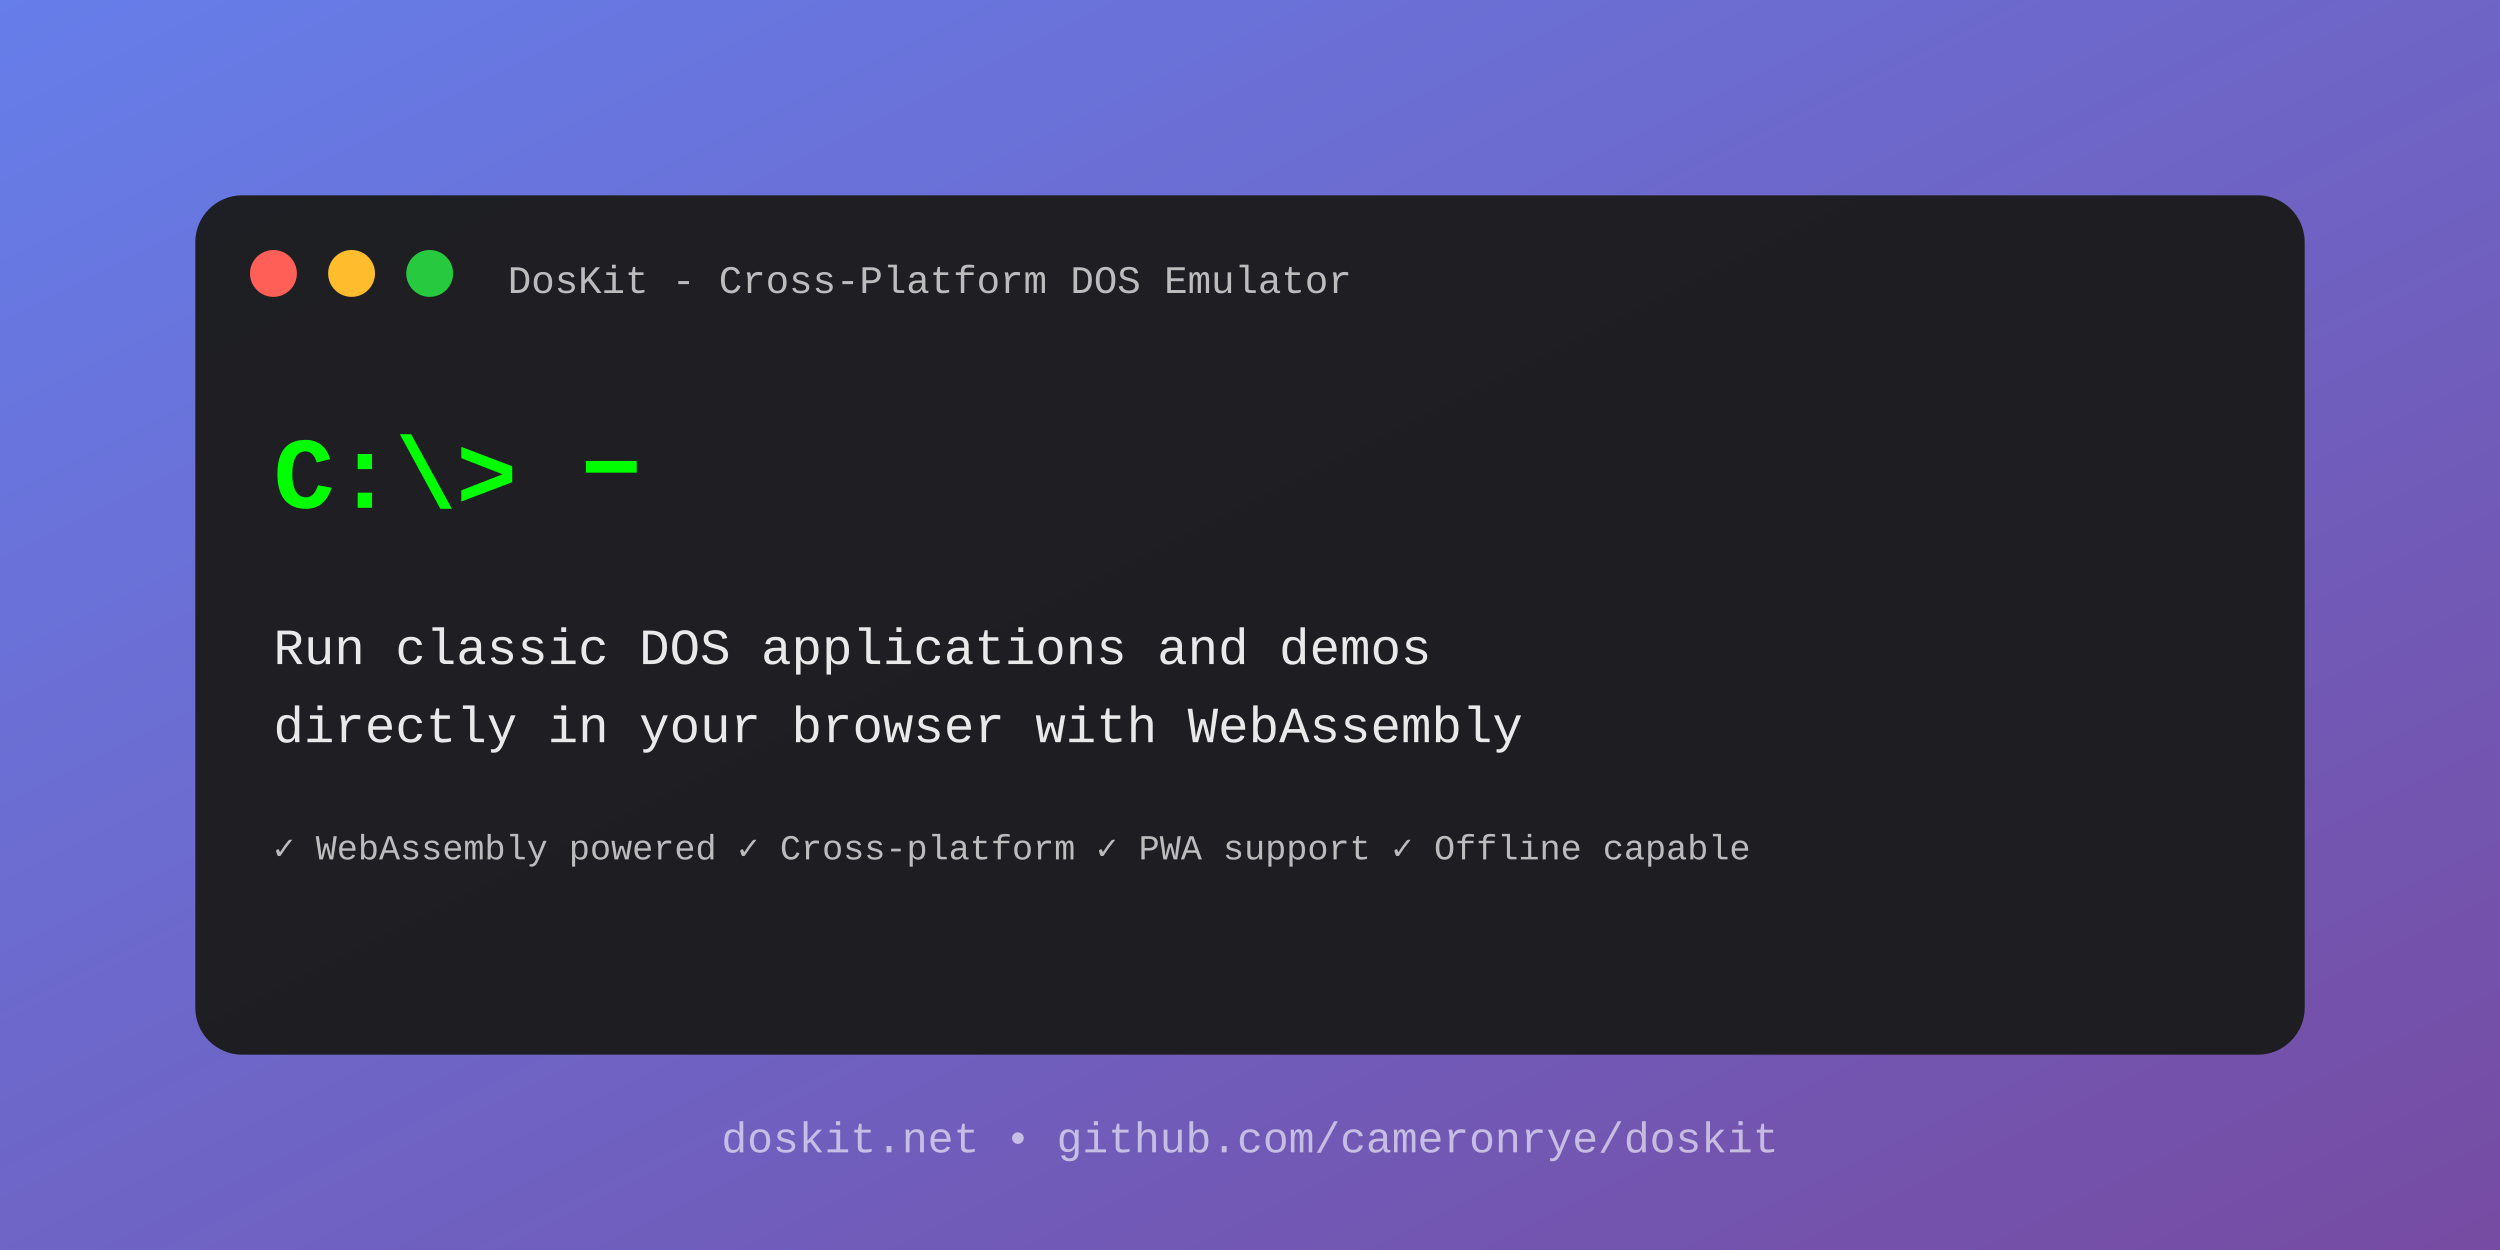
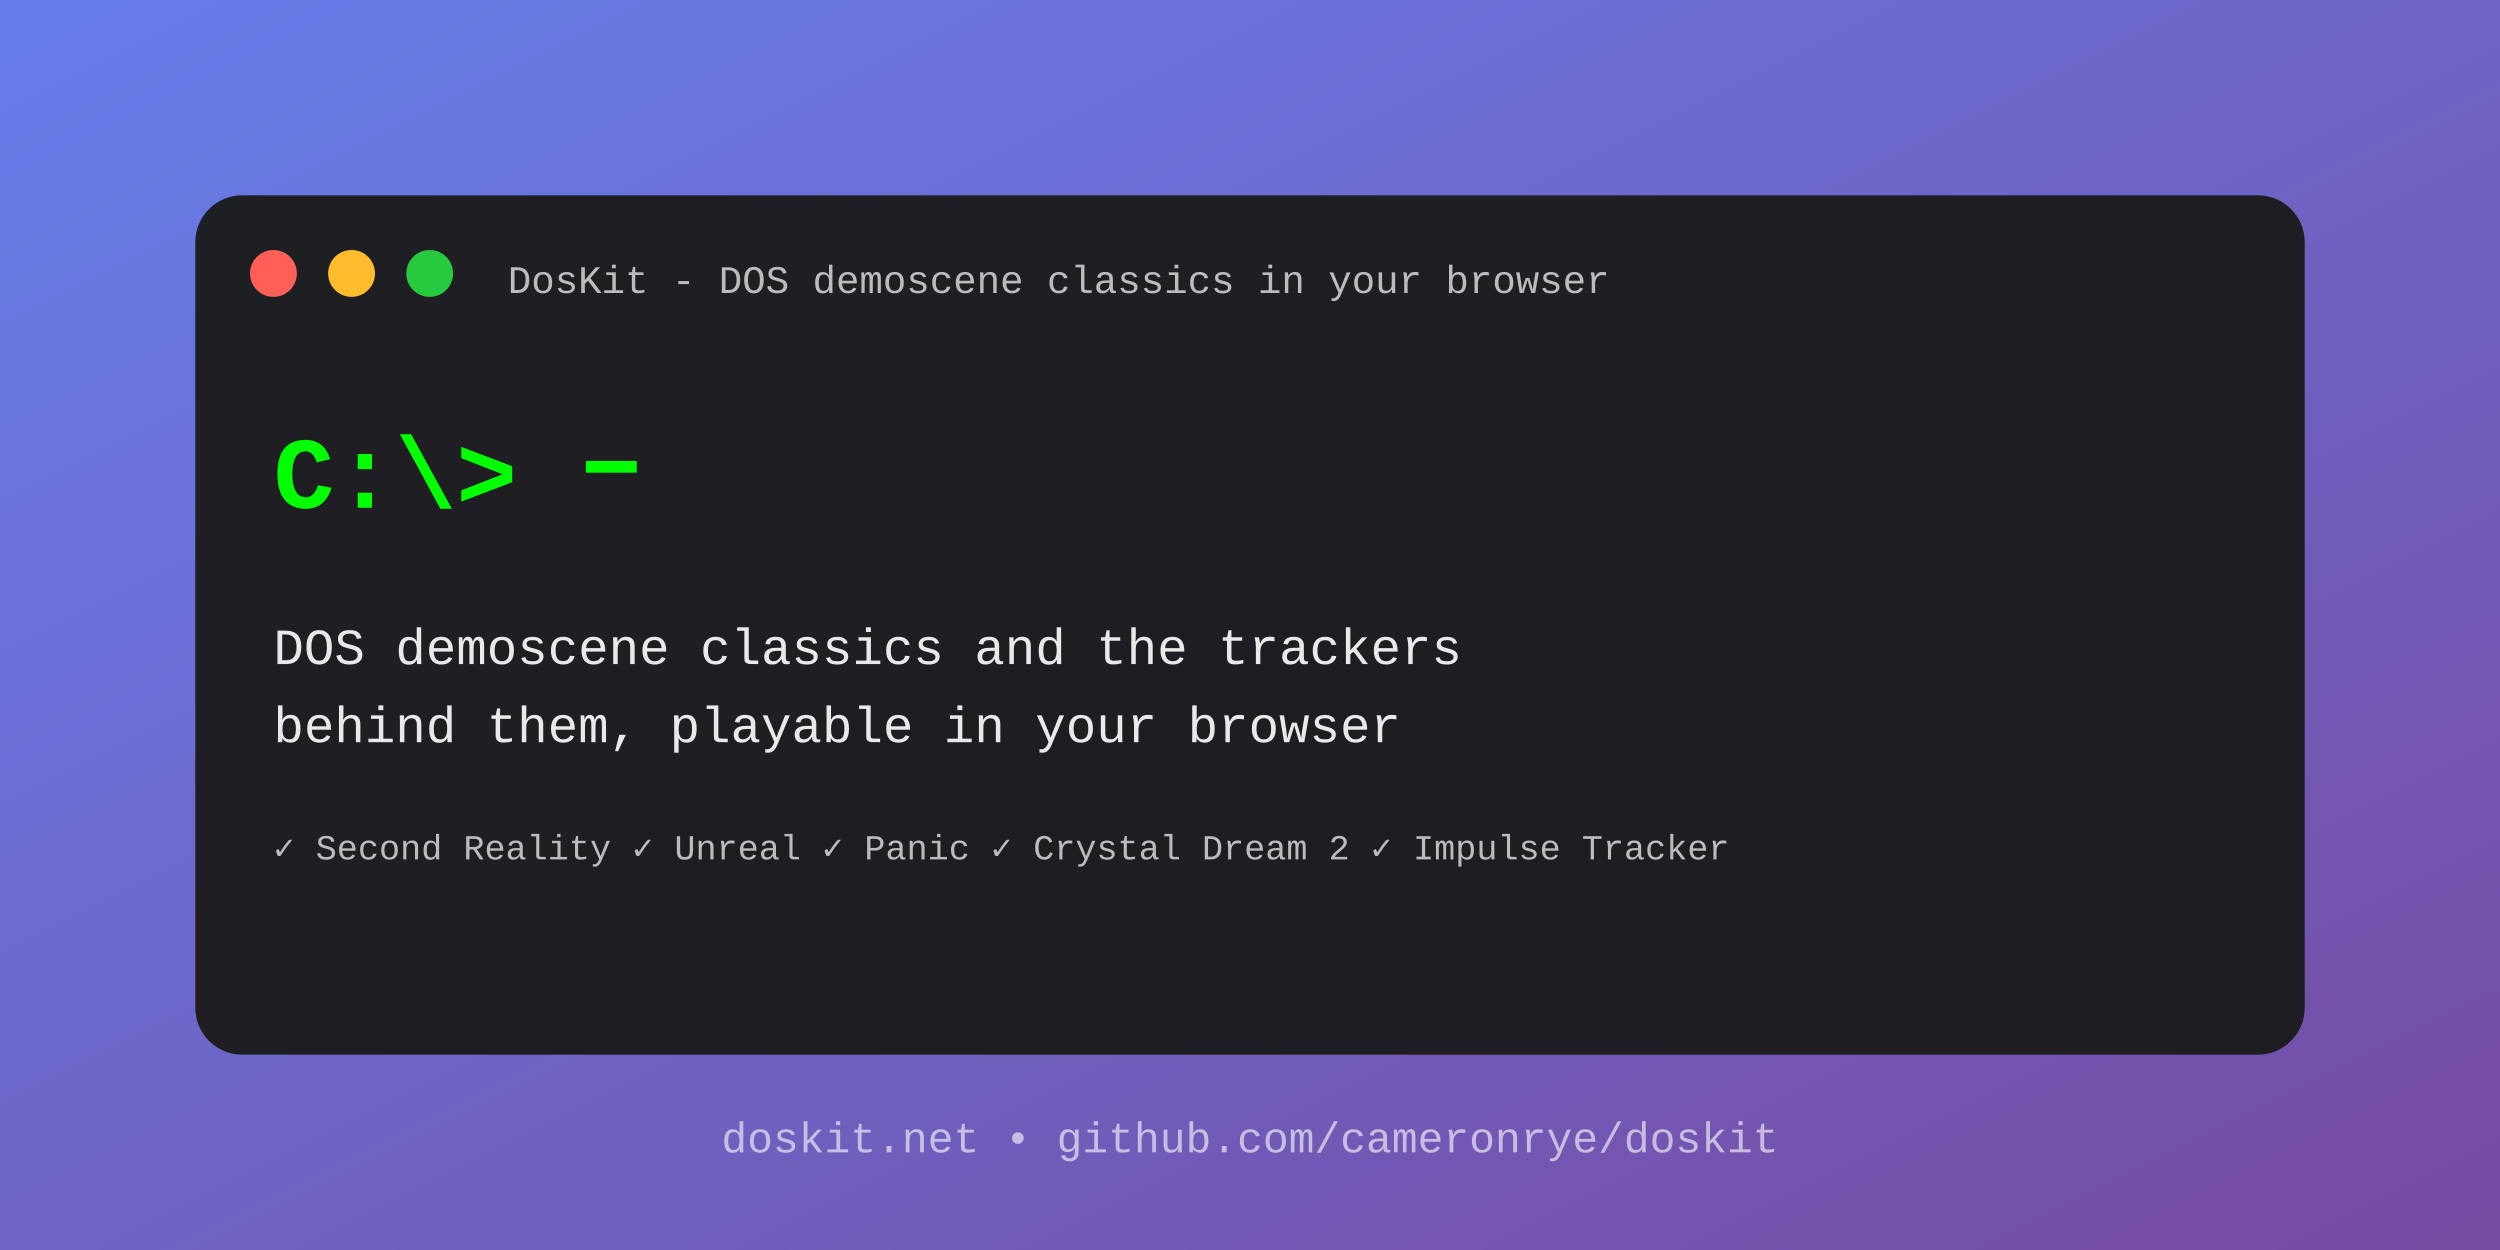
<svg xmlns="http://www.w3.org/2000/svg" width="1280" height="640" viewBox="0 0 1280 640" fill="none">
  <defs>
    <linearGradient id="bgGradient" x1="0%" y1="0%" x2="100%" y2="100%">
      <stop offset="0%" style="stop-color:#667eea;stop-opacity:1" />
      <stop offset="100%" style="stop-color:#764ba2;stop-opacity:1" />
    </linearGradient>
    <style>
      @keyframes blink {
        0%, 49% { opacity: 1; }
        50%, 100% { opacity: 0; }
      }
      .cursor {
        animation: blink 1.2s infinite;
      }
    </style>
  </defs>
  <rect width="1280" height="640" fill="url(#bgGradient)" />
  <rect x="100" y="100" width="1080" height="440" rx="24" fill="#1a1a1a" opacity="0.95" />
  <circle cx="140" cy="140" r="12" fill="#ff5f56" />
  <circle cx="180" cy="140" r="12" fill="#ffbd2e" />
  <circle cx="220" cy="140" r="12" fill="#27c93f" />
-   <text x="260" y="150" font-family="'Courier New', monospace" font-size="20" fill="rgba(255,255,255,0.7)">DosKit - Cross-Platform DOS Emulator</text>
+   <text x="260" y="150" font-family="'Courier New', monospace" font-size="20" fill="rgba(255,255,255,0.7)">DosKit - DOS demoscene classics in your browser</text>
  <text x="140" y="260" font-family="'Courier New', monospace" font-size="52" font-weight="bold" fill="#00ff00">C:\&gt;</text>
  <rect x="300" y="236" width="26" height="6" fill="#00ff00" class="cursor" />
-   <text x="140" y="340" font-family="'Courier New', monospace" font-size="26" fill="rgba(255,255,255,0.9)">Run classic DOS applications and demos</text>
-   <text x="140" y="380" font-family="'Courier New', monospace" font-size="26" fill="rgba(255,255,255,0.9)">directly in your browser with WebAssembly</text>
-   <text x="140" y="440" font-family="'Courier New', monospace" font-size="18" fill="rgba(255,255,255,0.7)">✓ WebAssembly powered  ✓ Cross-platform  ✓ PWA support  ✓ Offline capable</text>
+   <text x="140" y="340" font-family="'Courier New', monospace" font-size="26" fill="rgba(255,255,255,0.9)">DOS demoscene classics and the trackers</text>
+   <text x="140" y="380" font-family="'Courier New', monospace" font-size="26" fill="rgba(255,255,255,0.9)">behind them, playable in your browser</text>
+   <text x="140" y="440" font-family="'Courier New', monospace" font-size="18" fill="rgba(255,255,255,0.7)">✓ Second Reality  ✓ Unreal  ✓ Panic  ✓ Crystal Dream 2  ✓ Impulse Tracker</text>
  <text x="640" y="590" font-family="'Courier New', monospace" font-size="22" fill="rgba(255,255,255,0.6)" text-anchor="middle">doskit.net • github.com/cameronrye/doskit</text>
</svg>
